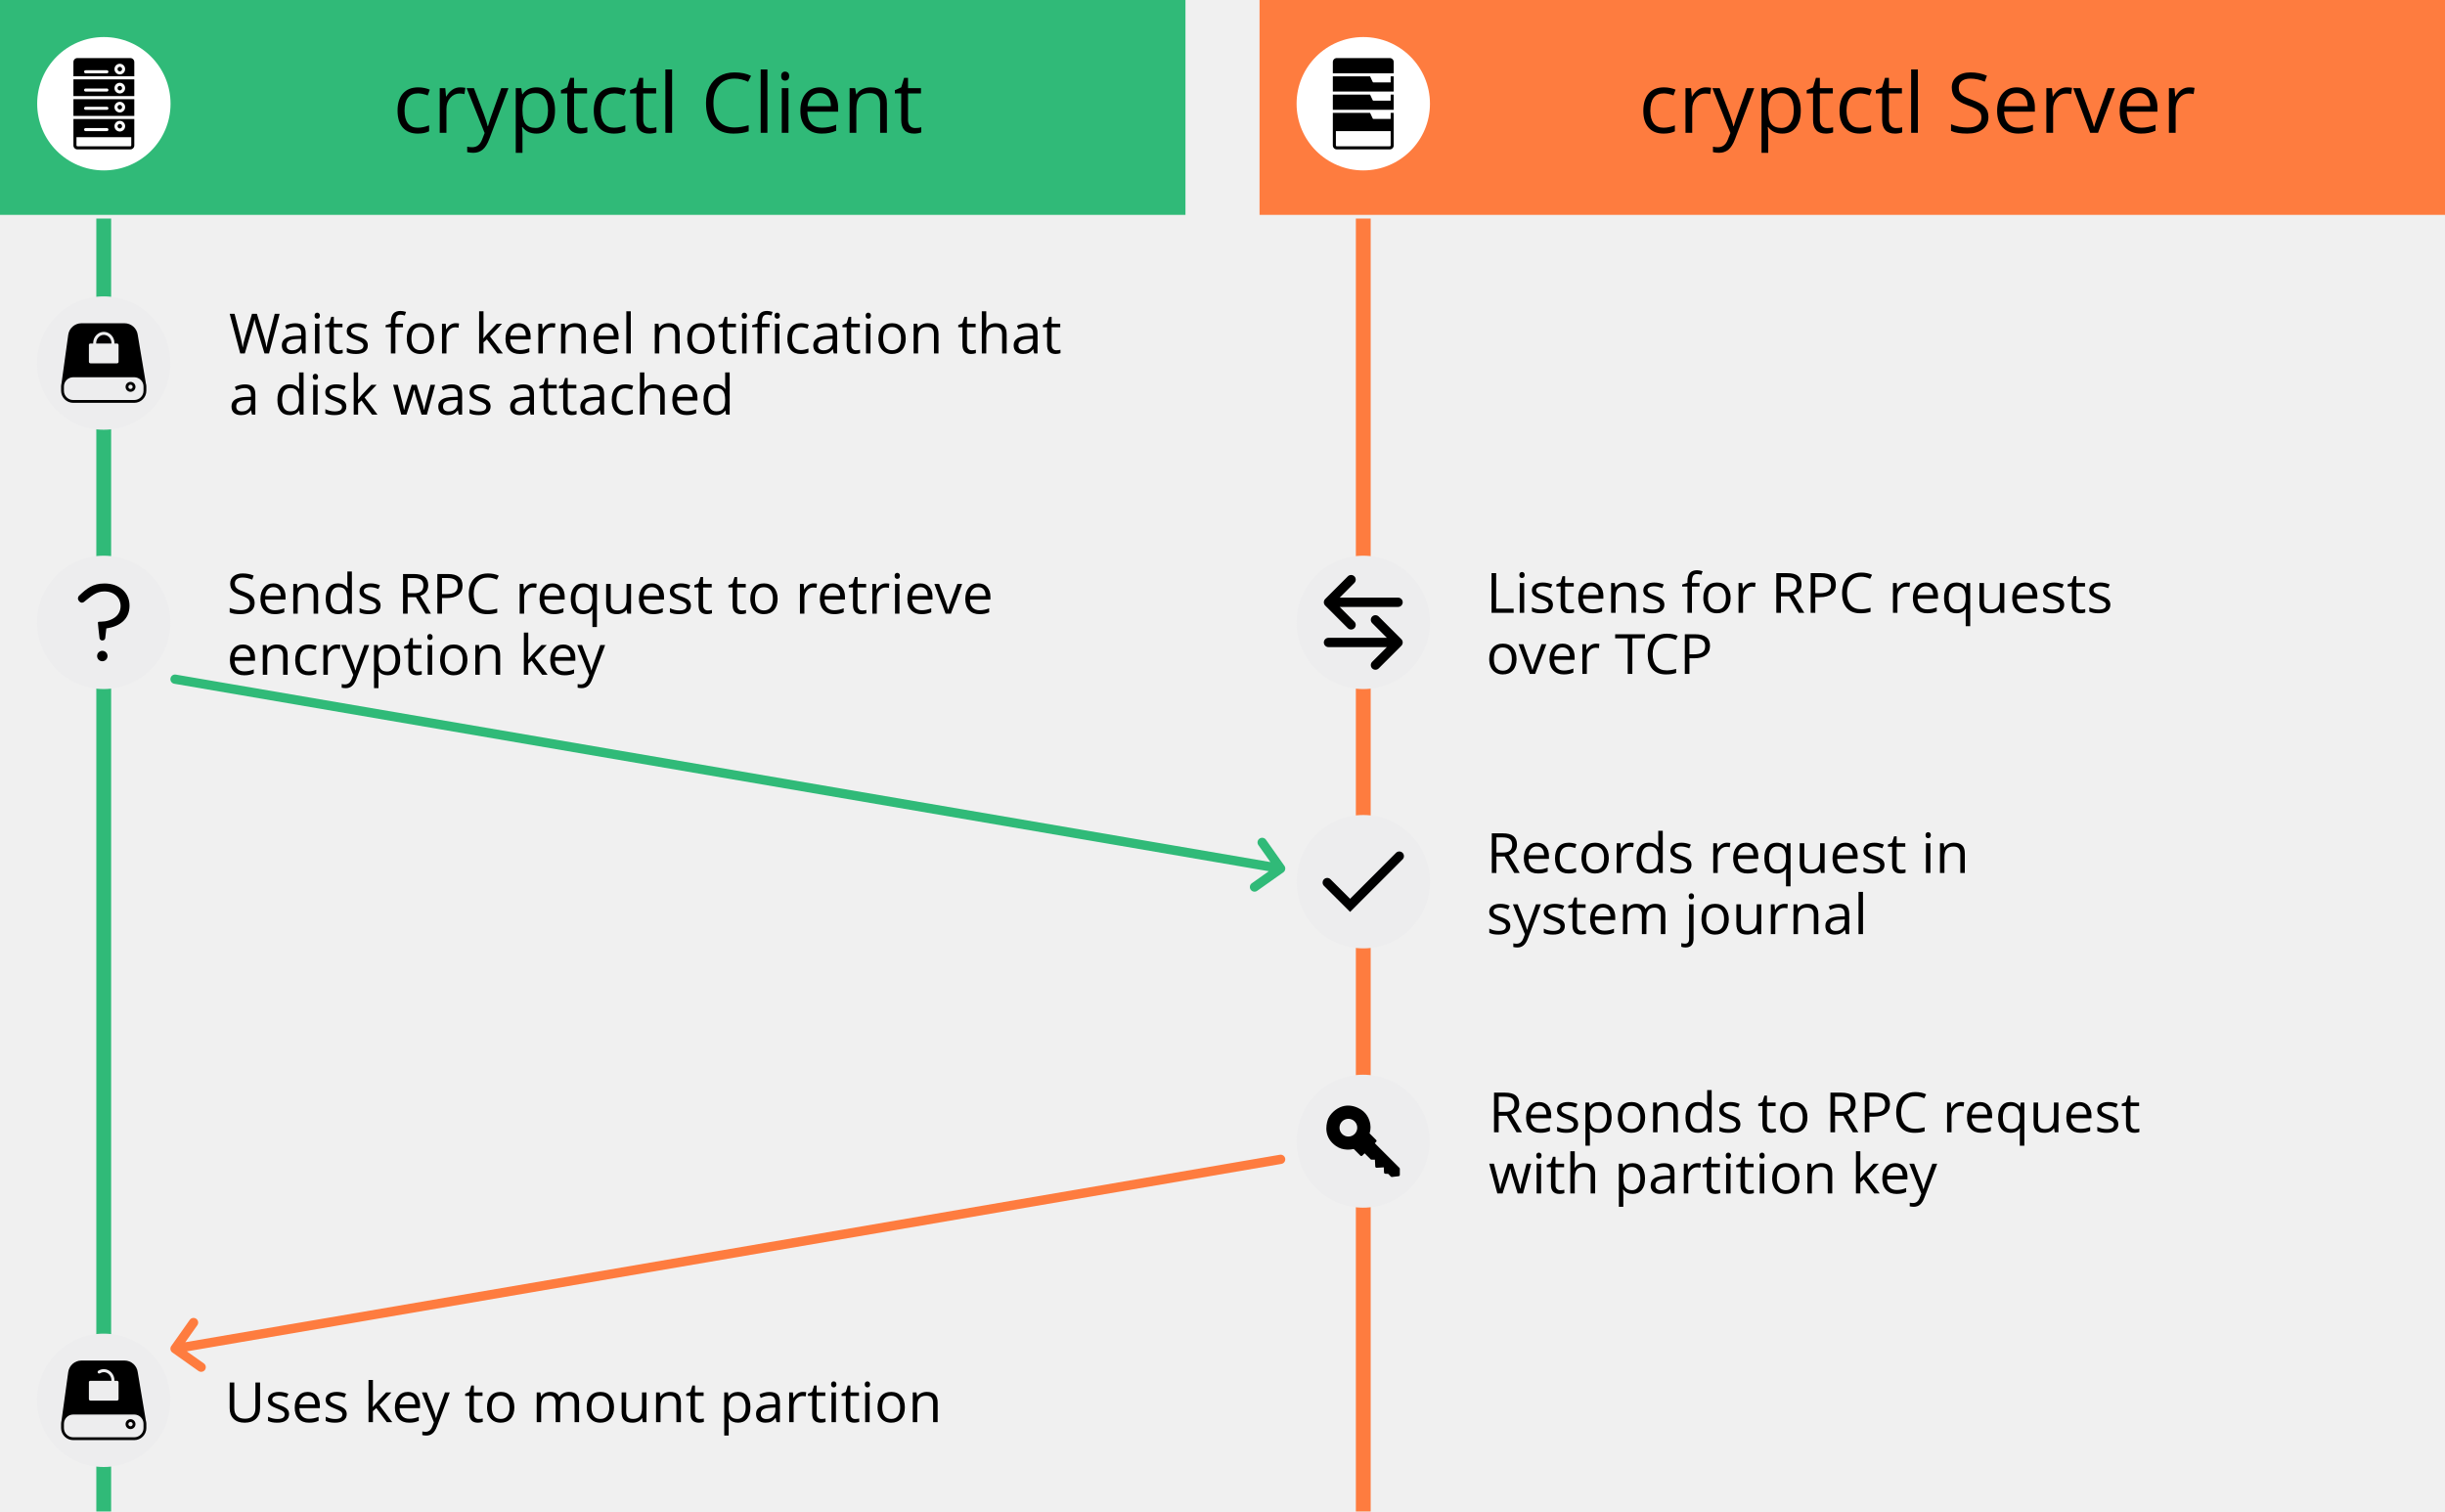
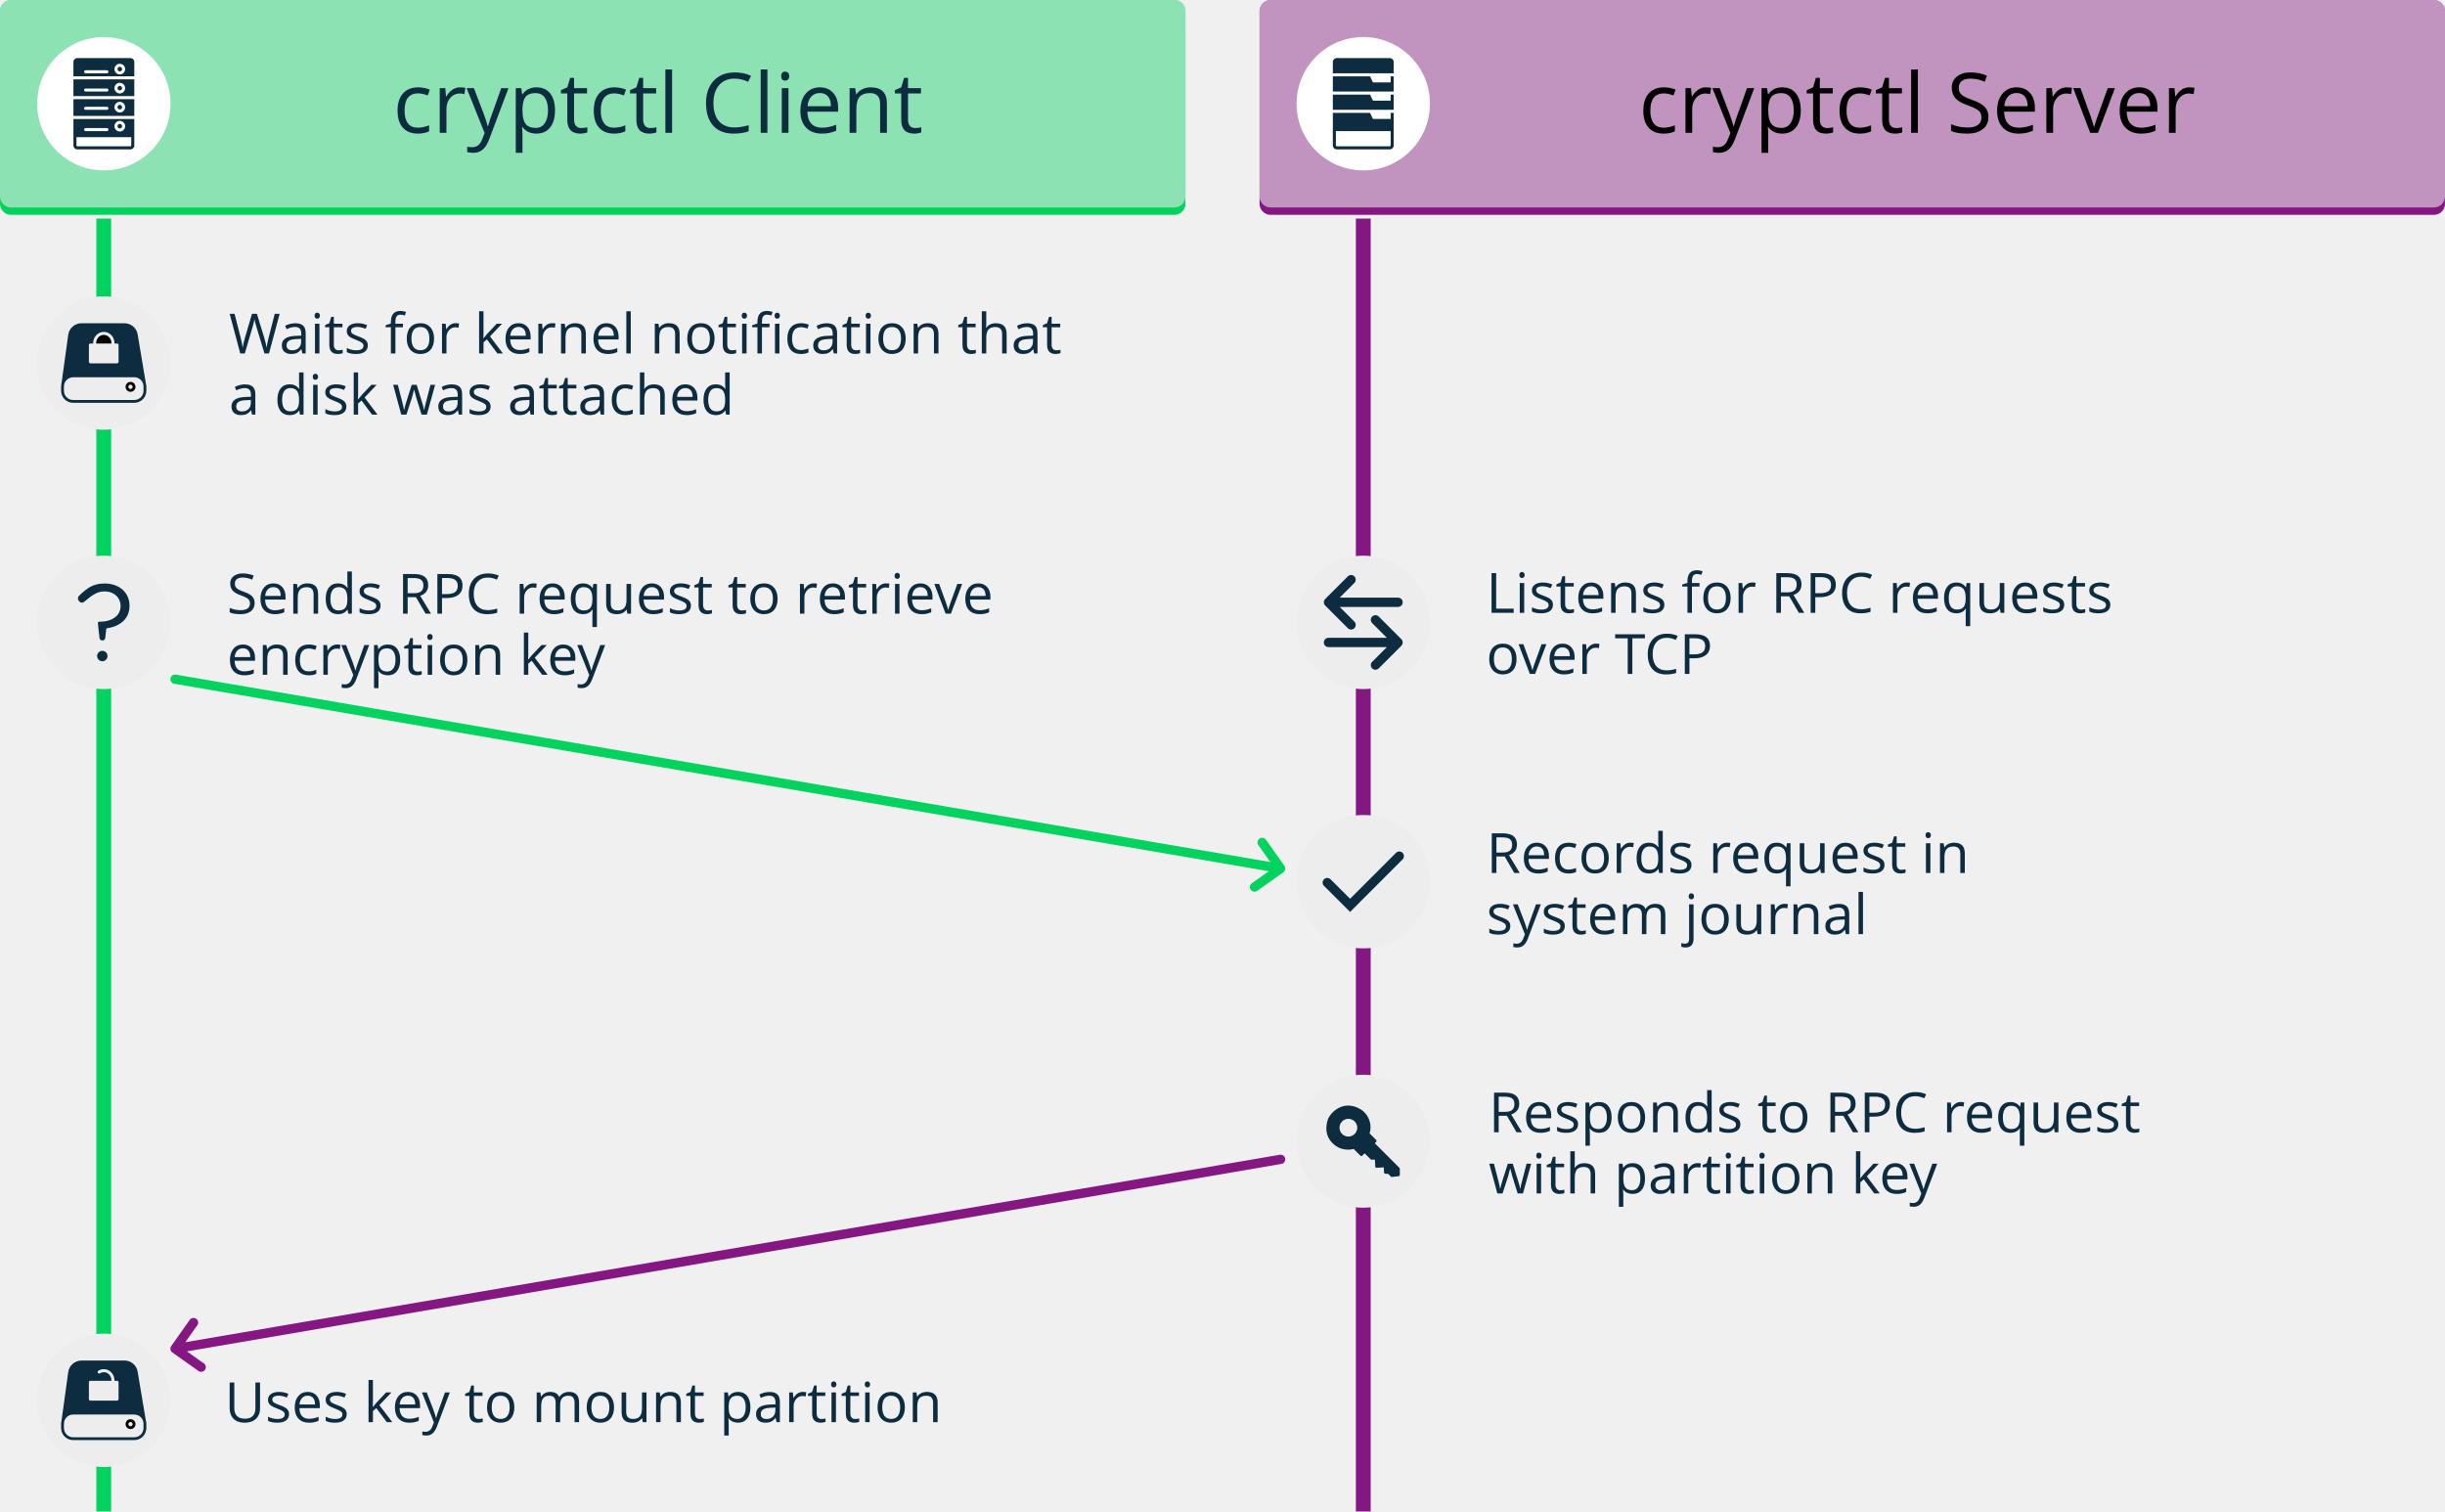
<svg xmlns="http://www.w3.org/2000/svg" width="186.267mm" height="115.147mm" viewBox="0 0 660 408" id="svg2" version="1.1">
  <defs id="defs4" />
-   <rect y="59" x="26" height="349" width="4" id="rect4570" style="opacity:1;fill:#30ba78;fill-opacity:1;stroke:none;stroke-width:2;stroke-miterlimit:4;stroke-dasharray:none;stroke-dashoffset:0;stroke-opacity:1" />
-   <rect y="59" x="366" height="349" width="4" id="rect4570-1" style="opacity:1;fill:#fe7c3f;fill-opacity:1;stroke:none;stroke-width:2;stroke-miterlimit:4;stroke-dasharray:none;stroke-dashoffset:0;stroke-opacity:1" />
-   <rect y="-4.9462892e-07" x="0" height="58" width="320" id="rect4293" style="opacity:1;fill:#30ba78;fill-opacity:1;stroke:none;stroke-width:2;stroke-miterlimit:4;stroke-dasharray:none;stroke-dashoffset:0;stroke-opacity:1" />
+   <rect y="59" x="26" height="349" width="4" id="rect4570" style="opacity:1;fill:#02d35f;fill-opacity:1;stroke:none;stroke-width:2;stroke-miterlimit:4;stroke-dasharray:none;stroke-dashoffset:0;stroke-opacity:1" />
+   <rect y="59" x="366" height="349" width="4" id="rect4570-1" style="opacity:1;fill:#841781;fill-opacity:1;stroke:none;stroke-width:2;stroke-miterlimit:4;stroke-dasharray:none;stroke-dashoffset:0;stroke-opacity:1" />
+   <rect ry="3" rx="3" y="-4.9462892e-07" x="0" height="58" width="320" id="rect4293" style="opacity:1;fill:#02d35f;fill-opacity:1;stroke:none;stroke-width:2;stroke-miterlimit:4;stroke-dasharray:none;stroke-dashoffset:0;stroke-opacity:1" />
+   <rect ry="3" rx="3" y="-4.9462892e-07" x="0" height="56" width="320" id="rect4293-3" style="opacity:1;fill:#ededed;fill-opacity:0.588;stroke:none;stroke-width:2;stroke-miterlimit:4;stroke-dasharray:none;stroke-dashoffset:0;stroke-opacity:1" />
  <path d="m 46.037,28.002 c 0,9.942 -8.065,17.998 -17.999,17.998 -9.94,0 -18.001,-8.056 -18.001,-17.998 C 10.037,18.059 18.097,10 28.038,10 c 9.934,0 17.999,8.059 17.999,18.002" style="fill:#ffffff;fill-opacity:1;fill-rule:nonzero;stroke:none" id="path358" />
-   <path d="m 20.644,39.26 c 0,0.133 0.109,0.242 0.242,0.242 l 14.303,0 c 0.133,0 0.242,-0.109 0.242,-0.242 l 0,-2.223 -14.787,0 z m 2.464,-3.865 5.751,0 c 0.227,0 0.41,-0.184 0.41,-0.411 0,-0.227 -0.183,-0.411 -0.41,-0.411 l -5.751,0 c -0.227,0 -0.411,0.184 -0.411,0.411 0,0.227 0.184,0.411 0.411,0.411 z m 9.232,0.102 c 0.792,0 1.438,-0.646 1.438,-1.438 0,-0.792 -0.646,-1.437 -1.438,-1.437 -0.792,0 -1.438,0.644 -1.438,1.437 0,0.792 0.646,1.438 1.438,1.438 z m -12.518,-3.382 16.43,0 0,7.146 c 0,0.587 -0.478,1.064 -1.064,1.064 l -14.303,0 c -0.585,0 -1.063,-0.478 -1.063,-1.064 z m 13.134,1.944 c 0,-0.34 -0.277,-0.616 -0.617,-0.616 -0.34,0 -0.617,0.276 -0.617,0.616 0,0.34 0.277,0.617 0.617,0.617 0.34,0 0.617,-0.277 0.617,-0.617 z m -9.849,-4.416 5.751,0 c 0.227,0 0.41,-0.183 0.41,-0.411 0,-0.227 -0.183,-0.41 -0.41,-0.41 l -5.751,0 c -0.227,0 -0.411,0.183 -0.411,0.41 0,0.228 0.184,0.411 0.411,0.411 z m 9.232,0.718 c 0.792,0 1.438,-0.644 1.438,-1.438 0,-0.792 -0.646,-1.438 -1.438,-1.438 -0.792,0 -1.438,0.646 -1.438,1.438 0,0.794 0.646,1.438 1.438,1.438 z m 3.912,-3.595 0,4.526 -16.43,0 0,-4.526 z m -3.296,2.157 c 0,-0.34 -0.277,-0.616 -0.617,-0.616 -0.34,0 -0.617,0.276 -0.617,0.616 0,0.34 0.277,0.617 0.617,0.617 0.34,0 0.617,-0.277 0.617,-0.617 z m 0,-5.135 c 0,-0.34 -0.277,-0.617 -0.617,-0.617 -0.34,0 -0.617,0.277 -0.617,0.617 0,0.34 0.277,0.617 0.617,0.617 0.34,0 0.617,-0.277 0.617,-0.617 z m -9.849,0.925 5.751,0 c 0.227,0 0.41,-0.184 0.41,-0.411 0,-0.227 -0.183,-0.41 -0.41,-0.41 l -5.751,0 c -0.227,0 -0.411,0.183 -0.411,0.41 0,0.227 0.184,0.411 0.411,0.411 z m 9.232,0.513 c 0.792,0 1.438,-0.644 1.438,-1.438 0,-0.792 -0.646,-1.438 -1.438,-1.438 -0.792,0 -1.438,0.646 -1.438,1.438 0,0.794 0.646,1.438 1.438,1.438 z m -12.518,-3.807 16.43,0 0,4.526 -16.43,0 z m 12.518,-4.202 c -0.792,0 -1.438,0.644 -1.438,1.437 0,0.794 0.646,1.438 1.438,1.438 0.792,0 1.438,-0.644 1.438,-1.438 0,-0.792 -0.646,-1.437 -1.438,-1.437 z m -3.481,1.746 -5.751,0 c -0.227,0 -0.411,0.183 -0.411,0.41 0,0.227 0.184,0.411 0.411,0.411 l 5.751,0 c 0.227,0 0.41,-0.184 0.41,-0.411 0,-0.227 -0.183,-0.41 -0.41,-0.41 z m 7.393,1.634 -16.43,0 0,-3.856 c 0,-0.587 0.478,-1.064 1.063,-1.064 l 14.303,0 c 0.587,0 1.064,0.478 1.064,1.064 z m -3.912,-1.326 c -0.34,0 -0.617,-0.277 -0.617,-0.617 0,-0.34 0.277,-0.616 0.617,-0.616 0.34,0 0.617,0.276 0.617,0.616 0,0.34 -0.277,0.617 -0.617,0.617 z" style="fill:#000000;fill-opacity:1;fill-rule:nonzero;stroke:none" id="path3088" />
+   <path d="m 20.644,39.26 c 0,0.133 0.109,0.242 0.242,0.242 l 14.303,0 c 0.133,0 0.242,-0.109 0.242,-0.242 l 0,-2.223 -14.787,0 z m 2.464,-3.865 5.751,0 c 0.227,0 0.41,-0.184 0.41,-0.411 0,-0.227 -0.183,-0.411 -0.41,-0.411 l -5.751,0 c -0.227,0 -0.411,0.184 -0.411,0.411 0,0.227 0.184,0.411 0.411,0.411 z m 9.232,0.102 c 0.792,0 1.438,-0.646 1.438,-1.438 0,-0.792 -0.646,-1.437 -1.438,-1.437 -0.792,0 -1.438,0.644 -1.438,1.437 0,0.792 0.646,1.438 1.438,1.438 z m -12.518,-3.382 16.43,0 0,7.146 c 0,0.587 -0.478,1.064 -1.064,1.064 l -14.303,0 c -0.585,0 -1.063,-0.478 -1.063,-1.064 z m 13.134,1.944 c 0,-0.34 -0.277,-0.616 -0.617,-0.616 -0.34,0 -0.617,0.276 -0.617,0.616 0,0.34 0.277,0.617 0.617,0.617 0.34,0 0.617,-0.277 0.617,-0.617 z m -9.849,-4.416 5.751,0 c 0.227,0 0.41,-0.183 0.41,-0.411 0,-0.227 -0.183,-0.41 -0.41,-0.41 l -5.751,0 c -0.227,0 -0.411,0.183 -0.411,0.41 0,0.228 0.184,0.411 0.411,0.411 z m 9.232,0.718 c 0.792,0 1.438,-0.644 1.438,-1.438 0,-0.792 -0.646,-1.438 -1.438,-1.438 -0.792,0 -1.438,0.646 -1.438,1.438 0,0.794 0.646,1.438 1.438,1.438 z m 3.912,-3.595 0,4.526 -16.43,0 0,-4.526 z m -3.296,2.157 c 0,-0.34 -0.277,-0.616 -0.617,-0.616 -0.34,0 -0.617,0.276 -0.617,0.616 0,0.34 0.277,0.617 0.617,0.617 0.34,0 0.617,-0.277 0.617,-0.617 z m 0,-5.135 c 0,-0.34 -0.277,-0.617 -0.617,-0.617 -0.34,0 -0.617,0.277 -0.617,0.617 0,0.34 0.277,0.617 0.617,0.617 0.34,0 0.617,-0.277 0.617,-0.617 z m -9.849,0.925 5.751,0 c 0.227,0 0.41,-0.184 0.41,-0.411 0,-0.227 -0.183,-0.41 -0.41,-0.41 l -5.751,0 c -0.227,0 -0.411,0.183 -0.411,0.41 0,0.227 0.184,0.411 0.411,0.411 z m 9.232,0.513 c 0.792,0 1.438,-0.644 1.438,-1.438 0,-0.792 -0.646,-1.438 -1.438,-1.438 -0.792,0 -1.438,0.646 -1.438,1.438 0,0.794 0.646,1.438 1.438,1.438 z m -12.518,-3.807 16.43,0 0,4.526 -16.43,0 z m 12.518,-4.202 c -0.792,0 -1.438,0.644 -1.438,1.437 0,0.794 0.646,1.438 1.438,1.438 0.792,0 1.438,-0.644 1.438,-1.438 0,-0.792 -0.646,-1.437 -1.438,-1.437 z m -3.481,1.746 -5.751,0 c -0.227,0 -0.411,0.183 -0.411,0.41 0,0.227 0.184,0.411 0.411,0.411 l 5.751,0 c 0.227,0 0.41,-0.184 0.41,-0.411 0,-0.227 -0.183,-0.41 -0.41,-0.41 z m 7.393,1.634 -16.43,0 0,-3.856 c 0,-0.587 0.478,-1.064 1.063,-1.064 l 14.303,0 c 0.587,0 1.064,0.478 1.064,1.064 z m -3.912,-1.326 c -0.34,0 -0.617,-0.277 -0.617,-0.617 0,-0.34 0.277,-0.616 0.617,-0.616 0.34,0 0.617,0.276 0.617,0.616 0,0.34 -0.277,0.617 -0.617,0.617 z" style="fill:#0d2c40;fill-opacity:1;fill-rule:nonzero;stroke:none" id="path3088" />
  <path d="M 46,98.002 C 46,107.944 37.935,116 28.001,116 18.06,116 10,107.944 10,98.002 c 0,-9.943 8.06,-18.002 18.001,-18.002 9.934,0 17.999,8.059 17.999,18.002" style="fill:#ededee;fill-opacity:1;fill-rule:nonzero;stroke:none" id="path742" />
  <path d="m 35.231,105.004 c -0.32,0 -0.578,-0.26 -0.578,-0.578 0,-0.32 0.258,-0.579 0.578,-0.579 0.318,0 0.578,0.26 0.578,0.579 0,0.318 -0.259,0.578 -0.578,0.578 m 0,-1.918 c -0.738,0 -1.339,0.601 -1.339,1.34 0,0.738 0.6,1.339 1.339,1.339 0.738,0 1.34,-0.601 1.34,-1.339 0,-0.74 -0.602,-1.34 -1.34,-1.34" style="fill:#020000;fill-opacity:1;fill-rule:nonzero;stroke:none" id="path2558" />
  <path d="m 30.078,92.727 c 0.001,-0.035 0.007,-0.068 0.007,-0.103 0,-1.229 -0.924,-2.227 -2.062,-2.227 -1.136,0 -2.061,0.998 -2.061,2.227 0,0.035 0.006,0.068 0.007,0.103 l 4.108,0 z" style="fill:#020000;fill-opacity:1;fill-rule:nonzero;stroke:none" id="path2562" />
-   <path d="m 38.743,105.481 c 0,1.377 -1.119,2.496 -2.496,2.496 l -16.494,0 c -1.376,0 -2.496,-1.12 -2.496,-2.496 l 0,-1.151 c 0,-1.377 1.119,-2.496 2.496,-2.496 l 16.494,0 c 1.376,0 2.496,1.12 2.496,2.496 z m -14.34,-12.755 0.752,0 c -0.001,-0.034 -0.007,-0.068 -0.007,-0.103 0,-1.677 1.291,-3.041 2.877,-3.041 1.586,0 2.877,1.364 2.877,3.041 0,0.035 -0.006,0.069 -0.007,0.103 l 0.704,0 c 0.224,0 0.407,0.183 0.407,0.409 l 0,4.535 c 0,0.224 -0.183,0.407 -0.407,0.407 l -7.195,0 c -0.226,0 -0.407,-0.183 -0.407,-0.407 l -2.1e-5,-4.647 c -2.1e-5,-0.113 0.182,-0.296 0.407,-0.296 z m 14.955,10.689 0.003,-0.013 -2.182,-13.021 c -0.236,-1.779 -1.767,-3.122 -3.561,-3.122 l -11.638,0 c -1.79,0 -3.322,1.339 -3.561,3.113 L 16.596,103.564 c -0.04,0.15 -0.1,0.449 -0.1,0.765 l 0,1.151 c 0,1.797 1.462,3.257 3.258,3.257 l 16.494,0 c 1.795,0 3.257,-1.461 3.257,-3.257 l 0,-1.151 c 0,-0.321 -0.06,-0.623 -0.147,-0.915" style="fill:#000000;fill-opacity:1;fill-rule:nonzero;stroke:none" id="path2566" />
+   <path d="m 38.743,105.481 c 0,1.377 -1.119,2.496 -2.496,2.496 l -16.494,0 c -1.376,0 -2.496,-1.12 -2.496,-2.496 l 0,-1.151 c 0,-1.377 1.119,-2.496 2.496,-2.496 l 16.494,0 c 1.376,0 2.496,1.12 2.496,2.496 z m -14.34,-12.755 0.752,0 c -0.001,-0.034 -0.007,-0.068 -0.007,-0.103 0,-1.677 1.291,-3.041 2.877,-3.041 1.586,0 2.877,1.364 2.877,3.041 0,0.035 -0.006,0.069 -0.007,0.103 l 0.704,0 c 0.224,0 0.407,0.183 0.407,0.409 l 0,4.535 c 0,0.224 -0.183,0.407 -0.407,0.407 l -7.195,0 c -0.226,0 -0.407,-0.183 -0.407,-0.407 l -2.1e-5,-4.647 c -2.1e-5,-0.113 0.182,-0.296 0.407,-0.296 z m 14.955,10.689 0.003,-0.013 -2.182,-13.021 c -0.236,-1.779 -1.767,-3.122 -3.561,-3.122 l -11.638,0 c -1.79,0 -3.322,1.339 -3.561,3.113 L 16.596,103.564 c -0.04,0.15 -0.1,0.449 -0.1,0.765 l 0,1.151 c 0,1.797 1.462,3.257 3.258,3.257 l 16.494,0 c 1.795,0 3.257,-1.461 3.257,-3.257 l 0,-1.151 c 0,-0.321 -0.06,-0.623 -0.147,-0.915" style="fill:#0d2c40;fill-opacity:1;fill-rule:nonzero;stroke:none" id="path2566" />
  <path d="M 46,378.002 C 46,387.944 37.935,396 28.001,396 18.06,396 10,387.944 10,378.002 10,368.059 18.06,360 28.001,360 c 9.934,0 17.999,8.059 17.999,18.002" style="fill:#ededee;fill-opacity:1;fill-rule:nonzero;stroke:none" id="path746" />
  <path d="m 35.233,385.004 c -0.32,0 -0.578,-0.26 -0.578,-0.578 0,-0.32 0.258,-0.579 0.578,-0.579 0.318,0 0.578,0.26 0.578,0.579 0,0.318 -0.259,0.578 -0.578,0.578 m 0,-1.918 c -0.738,0 -1.339,0.601 -1.339,1.34 0,0.738 0.6,1.339 1.339,1.339 0.738,0 1.34,-0.601 1.34,-1.339 0,-0.74 -0.602,-1.34 -1.34,-1.34" style="fill:#020000;fill-opacity:1;fill-rule:nonzero;stroke:none" id="path2570" />
-   <path d="m 38.743,385.481 c 0,1.377 -1.119,2.496 -2.496,2.496 l -16.494,0 c -1.376,0 -2.496,-1.12 -2.496,-2.496 l 0,-1.151 c 0,-1.377 1.119,-2.496 2.496,-2.496 l 16.494,0 c 1.376,0 2.496,1.12 2.496,2.496 z m -14.34,-12.755 5.675,0 c 0.002,-0.034 0.009,-0.068 0.009,-0.103 0,-1.227 -0.925,-2.227 -2.062,-2.227 -0.369,0 -0.731,0.107 -1.047,0.308 -0.191,0.12 -0.441,0.064 -0.563,-0.124 -0.122,-0.191 -0.065,-0.443 0.124,-0.564 0.448,-0.285 0.96,-0.435 1.485,-0.435 1.586,0 2.877,1.364 2.877,3.041 0,0.035 -0.006,0.069 -0.008,0.103 l 0.704,0 c 0.224,0 0.407,0.183 0.407,0.409 l 0,4.535 c 0,0.224 -0.183,0.407 -0.407,0.407 l -7.195,0 c -0.226,0 -0.407,-0.183 -0.407,-0.407 l 1.26e-4,-4.647 c 1.27e-4,-0.113 0.182,-0.296 0.408,-0.296 z m 14.955,10.689 c 0,0 0.004,-0.013 0.002,-0.013 l -2.182,-13.021 c -0.236,-1.779 -1.767,-3.122 -3.561,-3.122 l -11.638,0 c -1.79,0 -3.322,1.339 -3.561,3.113 l -1.821,13.191 c -0.04,0.15 -0.1,0.449 -0.1,0.765 l 0,1.151 c 0,1.797 1.462,3.257 3.258,3.257 l 16.494,0 c 1.796,0 3.257,-1.461 3.257,-3.257 l 0,-1.151 c 0,-0.321 -0.06,-0.623 -0.147,-0.915" style="fill:#000000;fill-opacity:1;fill-rule:nonzero;stroke:none" id="path2574" />
+   <path d="m 38.743,385.481 c 0,1.377 -1.119,2.496 -2.496,2.496 l -16.494,0 c -1.376,0 -2.496,-1.12 -2.496,-2.496 l 0,-1.151 c 0,-1.377 1.119,-2.496 2.496,-2.496 l 16.494,0 c 1.376,0 2.496,1.12 2.496,2.496 z m -14.34,-12.755 5.675,0 c 0.002,-0.034 0.009,-0.068 0.009,-0.103 0,-1.227 -0.925,-2.227 -2.062,-2.227 -0.369,0 -0.731,0.107 -1.047,0.308 -0.191,0.12 -0.441,0.064 -0.563,-0.124 -0.122,-0.191 -0.065,-0.443 0.124,-0.564 0.448,-0.285 0.96,-0.435 1.485,-0.435 1.586,0 2.877,1.364 2.877,3.041 0,0.035 -0.006,0.069 -0.008,0.103 l 0.704,0 c 0.224,0 0.407,0.183 0.407,0.409 l 0,4.535 c 0,0.224 -0.183,0.407 -0.407,0.407 l -7.195,0 c -0.226,0 -0.407,-0.183 -0.407,-0.407 l 1.26e-4,-4.647 c 1.27e-4,-0.113 0.182,-0.296 0.408,-0.296 z m 14.955,10.689 c 0,0 0.004,-0.013 0.002,-0.013 l -2.182,-13.021 c -0.236,-1.779 -1.767,-3.122 -3.561,-3.122 l -11.638,0 c -1.79,0 -3.322,1.339 -3.561,3.113 l -1.821,13.191 c -0.04,0.15 -0.1,0.449 -0.1,0.765 l 0,1.151 c 0,1.797 1.462,3.257 3.258,3.257 l 16.494,0 c 1.796,0 3.257,-1.461 3.257,-3.257 l 0,-1.151 c 0,-0.321 -0.06,-0.623 -0.147,-0.915" style="fill:#0d2c40;fill-opacity:1;fill-rule:nonzero;stroke:none" id="path2574" />
  <path d="M 386,238.002 C 386,247.944 377.935,256 368.001,256 358.06,256 350,247.944 350,238.002 350,228.059 358.06,220 368.001,220 377.935,220 386,228.059 386,238.002" style="fill:#ededee;fill-opacity:1;fill-rule:nonzero;stroke:none" id="path622" />
-   <path d="m 357.391,239.127 c -0.49,-0.489 -0.491,-1.284 -0.003,-1.774 0.489,-0.49 1.282,-0.491 1.772,-0.002 l 5.279,5.262 12.399,-12.402 c 0.489,-0.489 1.282,-0.489 1.772,0 0.489,0.49 0.489,1.284 0,1.773 l -14.168,14.172 z" style="fill:#000000;fill-opacity:1;fill-rule:nonzero;stroke:none" id="path2400" />
-   <text id="text4219" y="35.845" x="106.051" style="font-style:normal;font-weight:normal;font-size:22.935px;line-height:0%;font-family:Sans;letter-spacing:0px;word-spacing:0px;fill:#000000;fill-opacity:1;stroke:none;stroke-width:1px;stroke-linecap:butt;stroke-linejoin:miter;stroke-opacity:1;" xml:space="preserve">
-     <tspan style="font-style:normal;font-variant:normal;font-weight:normal;font-stretch:normal;font-size:22.5px;font-family:'Open Sans';-inkscape-font-specification:'Open Sans';fill:#000000;" y="35.845" x="106.051" id="tspan4221">cryptctl Client</tspan>
+   <path d="m 357.391,239.127 c -0.49,-0.489 -0.491,-1.284 -0.003,-1.774 0.489,-0.49 1.282,-0.491 1.772,-0.002 l 5.279,5.262 12.399,-12.402 c 0.489,-0.489 1.282,-0.489 1.772,0 0.489,0.49 0.489,1.284 0,1.773 l -14.168,14.172 z" style="fill:#0d2c40;fill-opacity:1;fill-rule:nonzero;stroke:none" id="path2400" />
+   <text id="text4219" y="35.845" x="106.051" style="font-style:normal;font-weight:normal;font-size:22.935px;line-height:0%;font-family:Sans;letter-spacing:0px;word-spacing:0px;fill:#0d2c40;fill-opacity:1;stroke:none;stroke-width:1px;stroke-linecap:butt;stroke-linejoin:miter;stroke-opacity:1" xml:space="preserve">
+     <tspan style="font-style:normal;font-variant:normal;font-weight:normal;font-stretch:normal;font-size:22.5px;font-family:'Open Sans';-inkscape-font-specification:'Open Sans';fill:#0d2c40" y="35.845" x="106.051" id="tspan4221">cryptctl Client</tspan>
  </text>
-   <text id="text4219-8" y="95.415" x="61.802" style="font-style:normal;font-weight:normal;font-size:22.935px;line-height:110%;font-family:Sans;letter-spacing:0px;word-spacing:0px;fill:#000000;fill-opacity:1;stroke:none;stroke-width:1px;stroke-linecap:butt;stroke-linejoin:miter;stroke-opacity:1;" xml:space="preserve">
-     <tspan id="tspan4313" style="font-style:normal;font-variant:normal;font-weight:normal;font-stretch:normal;font-size:15px;line-height:110%;font-family:'Open Sans';-inkscape-font-specification:'Open Sans';fill:#000000;" y="95.415" x="61.802">Waits for kernel notification that</tspan>
-     <tspan id="tspan4589" style="font-style:normal;font-variant:normal;font-weight:normal;font-stretch:normal;font-size:15px;line-height:110%;font-family:'Open Sans';-inkscape-font-specification:'Open Sans';fill:#000000;" y="111.915" x="61.802">a disk was attached</tspan>
+   <text id="text4219-8" y="95.415" x="61.802" style="font-style:normal;font-weight:normal;font-size:22.935px;line-height:110%;font-family:Sans;letter-spacing:0px;word-spacing:0px;fill:#0d2c40;fill-opacity:1;stroke:none;stroke-width:1px;stroke-linecap:butt;stroke-linejoin:miter;stroke-opacity:1" xml:space="preserve">
+     <tspan id="tspan4313" style="font-style:normal;font-variant:normal;font-weight:normal;font-stretch:normal;font-size:15px;line-height:110%;font-family:'Open Sans';-inkscape-font-specification:'Open Sans';fill:#0d2c40" y="95.415" x="61.802">Waits for kernel notification that</tspan>
+     <tspan id="tspan4589" style="font-style:normal;font-variant:normal;font-weight:normal;font-stretch:normal;font-size:15px;line-height:110%;font-family:'Open Sans';-inkscape-font-specification:'Open Sans';fill:#0d2c40" y="111.915" x="61.802">a disk was attached</tspan>
  </text>
  <path d="m 46,168.002 c 0,9.942 -8.065,17.998 -17.999,17.998 C 18.06,186 10,177.944 10,168.002 10,158.059 18.06,150 28.001,150 c 9.934,0 17.999,8.059 17.999,18.002" style="fill:#ededee;fill-opacity:1;fill-rule:nonzero;stroke:none" id="path626" />
-   <path d="m 27.62,175.681 c -0.776,0 -1.406,0.629 -1.406,1.407 0,0.776 0.631,1.405 1.406,1.405 0.776,0 1.406,-0.629 1.406,-1.405 0,-0.777 -0.631,-1.407 -1.406,-1.407 m 0.542,-16.039 c -2.226,0 -3.636,1.37 -5.475,2.83 -0.258,0.204 -0.782,0.41 -1.307,-0.163 -0.574,-0.627 -0.3,-1.242 -0.059,-1.473 2.075,-1.98 3.683,-3.33 6.902,-3.33 4.061,0 6.74,2.529 6.74,5.988 0,3.792 -2.829,5.658 -6.259,6.139 l -0.3,2.637 c 0,0 -0.093,0.614 -0.783,0.614 -0.637,0 -0.752,-0.614 -0.752,-0.614 -0.102,-1.092 -0.202,-1.568 -0.302,-2.66 -0.046,-0.499 -0.095,-0.999 -0.138,-1.499 -0.003,-0.024 -0.005,-0.049 -0.001,-0.074 0.01,-0.07 0.064,-0.129 0.128,-0.158 0.223,-0.099 0.479,-0.068 0.716,-0.069 1.346,-0.002 2.854,-0.431 3.911,-1.28 0.901,-0.726 1.373,-1.793 1.373,-2.944 -2.5e-5,-2.197 -1.685,-3.943 -4.392,-3.943 z" style="fill:#000000;fill-opacity:1;fill-rule:nonzero;stroke:none" id="path2404" />
-   <text id="text4219-8-9" y="165.646" x="61.224" style="font-style:normal;font-weight:normal;font-size:22.935px;line-height:110%;font-family:Sans;letter-spacing:0px;word-spacing:0px;fill:#000000;fill-opacity:1;stroke:none;stroke-width:1px;stroke-linecap:butt;stroke-linejoin:miter;stroke-opacity:1;" xml:space="preserve">
-     <tspan id="tspan4313-7" style="font-style:normal;font-variant:normal;font-weight:normal;font-stretch:normal;font-size:15px;line-height:110%;font-family:'Open Sans';-inkscape-font-specification:'Open Sans';fill:#000000;" y="165.646" x="61.224">Sends RPC request to retrieve</tspan>
-     <tspan id="tspan4346" style="font-style:normal;font-variant:normal;font-weight:normal;font-stretch:normal;font-size:15px;line-height:110%;font-family:'Open Sans';-inkscape-font-specification:'Open Sans';fill:#000000;" y="182.146" x="61.224">encryption key</tspan>
+   <path d="m 27.62,175.681 c -0.776,0 -1.406,0.629 -1.406,1.407 0,0.776 0.631,1.405 1.406,1.405 0.776,0 1.406,-0.629 1.406,-1.405 0,-0.777 -0.631,-1.407 -1.406,-1.407 m 0.542,-16.039 c -2.226,0 -3.636,1.37 -5.475,2.83 -0.258,0.204 -0.782,0.41 -1.307,-0.163 -0.574,-0.627 -0.3,-1.242 -0.059,-1.473 2.075,-1.98 3.683,-3.33 6.902,-3.33 4.061,0 6.74,2.529 6.74,5.988 0,3.792 -2.829,5.658 -6.259,6.139 l -0.3,2.637 c 0,0 -0.093,0.614 -0.783,0.614 -0.637,0 -0.752,-0.614 -0.752,-0.614 -0.102,-1.092 -0.202,-1.568 -0.302,-2.66 -0.046,-0.499 -0.095,-0.999 -0.138,-1.499 -0.003,-0.024 -0.005,-0.049 -0.001,-0.074 0.01,-0.07 0.064,-0.129 0.128,-0.158 0.223,-0.099 0.479,-0.068 0.716,-0.069 1.346,-0.002 2.854,-0.431 3.911,-1.28 0.901,-0.726 1.373,-1.793 1.373,-2.944 -2.5e-5,-2.197 -1.685,-3.943 -4.392,-3.943 z" style="fill:#0d2c40;fill-opacity:1;fill-rule:nonzero;stroke:none" id="path2404" />
+   <text id="text4219-8-9" y="165.646" x="61.224" style="font-style:normal;font-weight:normal;font-size:22.935px;line-height:110%;font-family:Sans;letter-spacing:0px;word-spacing:0px;fill:#0d2c40;fill-opacity:1;stroke:none;stroke-width:1px;stroke-linecap:butt;stroke-linejoin:miter;stroke-opacity:1" xml:space="preserve">
+     <tspan id="tspan4313-7" style="font-style:normal;font-variant:normal;font-weight:normal;font-stretch:normal;font-size:15px;line-height:110%;font-family:'Open Sans';-inkscape-font-specification:'Open Sans';fill:#0d2c40" y="165.646" x="61.224">Sends RPC request to retrieve</tspan>
+     <tspan id="tspan4346" style="font-style:normal;font-variant:normal;font-weight:normal;font-stretch:normal;font-size:15px;line-height:110%;font-family:'Open Sans';-inkscape-font-specification:'Open Sans';fill:#0d2c40" y="182.146" x="61.224">encryption key</tspan>
  </text>
-   <text id="text4219-8-9-0" y="383.896" x="60.638" style="font-style:normal;font-weight:normal;font-size:22.935px;line-height:110%;font-family:Sans;letter-spacing:0px;word-spacing:0px;fill:#000000;fill-opacity:1;stroke:none;stroke-width:1px;stroke-linecap:butt;stroke-linejoin:miter;stroke-opacity:1;" xml:space="preserve">
-     <tspan id="tspan4346-9" style="font-style:normal;font-variant:normal;font-weight:normal;font-stretch:normal;font-size:15px;line-height:110%;font-family:'Open Sans';-inkscape-font-specification:'Open Sans';fill:#000000;" y="383.896" x="60.638">Uses key to mount partition</tspan>
+   <text id="text4219-8-9-0" y="383.896" x="60.638" style="font-style:normal;font-weight:normal;font-size:22.935px;line-height:110%;font-family:Sans;letter-spacing:0px;word-spacing:0px;fill:#0d2c40;fill-opacity:1;stroke:none;stroke-width:1px;stroke-linecap:butt;stroke-linejoin:miter;stroke-opacity:1" xml:space="preserve">
+     <tspan id="tspan4346-9" style="font-style:normal;font-variant:normal;font-weight:normal;font-stretch:normal;font-size:15px;line-height:110%;font-family:'Open Sans';-inkscape-font-specification:'Open Sans';fill:#0d2c40" y="383.896" x="60.638">Uses key to mount partition</tspan>
  </text>
-   <text id="text4219-8-8" y="235.646" x="401.224" style="font-style:normal;font-weight:normal;font-size:22.935px;line-height:110%;font-family:Sans;letter-spacing:0px;word-spacing:0px;fill:#000000;fill-opacity:1;stroke:none;stroke-width:1px;stroke-linecap:butt;stroke-linejoin:miter;stroke-opacity:1;" xml:space="preserve">
-     <tspan id="tspan4313-3" style="font-style:normal;font-variant:normal;font-weight:normal;font-stretch:normal;font-size:15px;line-height:110%;font-family:'Open Sans';-inkscape-font-specification:'Open Sans';fill:#000000;" y="235.646" x="401.224">Records request in</tspan>
-     <tspan id="tspan4394" style="font-style:normal;font-variant:normal;font-weight:normal;font-stretch:normal;font-size:15px;line-height:110%;font-family:'Open Sans';-inkscape-font-specification:'Open Sans';fill:#000000;" y="252.146" x="401.224">system journal</tspan>
+   <text id="text4219-8-8" y="235.646" x="401.224" style="font-style:normal;font-weight:normal;font-size:22.935px;line-height:110%;font-family:Sans;letter-spacing:0px;word-spacing:0px;fill:#0d2c40;fill-opacity:1;stroke:none;stroke-width:1px;stroke-linecap:butt;stroke-linejoin:miter;stroke-opacity:1" xml:space="preserve">
+     <tspan id="tspan4313-3" style="font-style:normal;font-variant:normal;font-weight:normal;font-stretch:normal;font-size:15px;line-height:110%;font-family:'Open Sans';-inkscape-font-specification:'Open Sans';fill:#0d2c40" y="235.646" x="401.224">Records request in</tspan>
+     <tspan id="tspan4394" style="font-style:normal;font-variant:normal;font-weight:normal;font-stretch:normal;font-size:15px;line-height:110%;font-family:'Open Sans';-inkscape-font-specification:'Open Sans';fill:#0d2c40" y="252.146" x="401.224">system journal</tspan>
  </text>
-   <text id="text4219-8-8-5" y="305.646" x="401.832" style="font-style:normal;font-weight:normal;font-size:22.935px;line-height:110%;font-family:Sans;letter-spacing:0px;word-spacing:0px;fill:#000000;fill-opacity:1;stroke:none;stroke-width:1px;stroke-linecap:butt;stroke-linejoin:miter;stroke-opacity:1;" xml:space="preserve">
-     <tspan id="tspan4394-2" style="font-style:normal;font-variant:normal;font-weight:normal;font-stretch:normal;font-size:15px;line-height:110%;font-family:'Open Sans';-inkscape-font-specification:'Open Sans';fill:#000000;" y="305.646" x="401.832">Responds to RPC request</tspan>
-     <tspan id="tspan4438" style="font-style:normal;font-variant:normal;font-weight:normal;font-stretch:normal;font-size:15px;line-height:110%;font-family:'Open Sans';-inkscape-font-specification:'Open Sans';fill:#000000;" y="322.146" x="401.832">with partition key</tspan>
+   <text id="text4219-8-8-5" y="305.646" x="401.832" style="font-style:normal;font-weight:normal;font-size:22.935px;line-height:110%;font-family:Sans;letter-spacing:0px;word-spacing:0px;fill:#0d2c40;fill-opacity:1;stroke:none;stroke-width:1px;stroke-linecap:butt;stroke-linejoin:miter;stroke-opacity:1" xml:space="preserve">
+     <tspan id="tspan4394-2" style="font-style:normal;font-variant:normal;font-weight:normal;font-stretch:normal;font-size:15px;line-height:110%;font-family:'Open Sans';-inkscape-font-specification:'Open Sans';fill:#0d2c40" y="305.646" x="401.832">Responds to RPC request</tspan>
+     <tspan id="tspan4438" style="font-style:normal;font-variant:normal;font-weight:normal;font-stretch:normal;font-size:15px;line-height:110%;font-family:'Open Sans';-inkscape-font-specification:'Open Sans';fill:#0d2c40" y="322.146" x="401.832">with partition key</tspan>
  </text>
-   <text id="text4219-8-8-4" y="165.415" x="401.158" style="font-style:normal;font-weight:normal;font-size:22.935px;line-height:110%;font-family:Sans;letter-spacing:0px;word-spacing:0px;fill:#000000;fill-opacity:1;stroke:none;stroke-width:1px;stroke-linecap:butt;stroke-linejoin:miter;stroke-opacity:1;" xml:space="preserve">
-     <tspan id="tspan4394-0" style="font-style:normal;font-variant:normal;font-weight:normal;font-stretch:normal;font-size:15px;line-height:110%;font-family:'Open Sans';-inkscape-font-specification:'Open Sans';fill:#000000;" y="165.415" x="401.158">Listens for RPC requests</tspan>
-     <tspan id="tspan4463" style="font-style:normal;font-variant:normal;font-weight:normal;font-stretch:normal;font-size:15px;line-height:110%;font-family:'Open Sans';-inkscape-font-specification:'Open Sans';fill:#000000;" y="181.915" x="401.158">over TCP</tspan>
+   <text id="text4219-8-8-4" y="165.415" x="401.158" style="font-style:normal;font-weight:normal;font-size:22.935px;line-height:110%;font-family:Sans;letter-spacing:0px;word-spacing:0px;fill:#0d2c40;fill-opacity:1;stroke:none;stroke-width:1px;stroke-linecap:butt;stroke-linejoin:miter;stroke-opacity:1" xml:space="preserve">
+     <tspan id="tspan4394-0" style="font-style:normal;font-variant:normal;font-weight:normal;font-stretch:normal;font-size:15px;line-height:110%;font-family:'Open Sans';-inkscape-font-specification:'Open Sans';fill:#0d2c40" y="165.415" x="401.158">Listens for RPC requests</tspan>
+     <tspan id="tspan4463" style="font-style:normal;font-variant:normal;font-weight:normal;font-stretch:normal;font-size:15px;line-height:110%;font-family:'Open Sans';-inkscape-font-specification:'Open Sans';fill:#0d2c40" y="181.915" x="401.158">over TCP</tspan>
  </text>
  <path d="m 386,168.002 c 0,9.942 -8.065,17.998 -17.999,17.998 C 358.06,186 350,177.944 350,168.002 350,158.059 358.06,150 368.001,150 377.935,150 386,158.059 386,168.002" style="fill:#ededee;fill-opacity:1;fill-rule:nonzero;stroke:none" id="path518" />
-   <path id="path2316" d="m 364.715,155.212 c -0.321,0 -0.642,0.121 -0.887,0.367 l -6.107,6.109 c -0.115,0.115 -0.208,0.254 -0.271,0.408 -0.127,0.306 -0.127,0.652 0,0.959 0.064,0.154 0.156,0.293 0.271,0.408 l 6.107,6.107 c 0.49,0.49 1.283,0.49 1.771,0 0.49,-0.49 0.49,-1.283 0,-1.771 l -3.969,-3.969 15.762,0 c 0.693,0 1.254,-0.561 1.254,-1.254 0,-0.693 -0.561,-1.254 -1.254,-1.254 l -15.762,0 3.969,-3.971 c 0.49,-0.49 0.49,-1.284 0,-1.773 -0.244,-0.246 -0.564,-0.367 -0.885,-0.367 z m 6.57,10.848 c -0.321,0 -0.64,0.122 -0.885,0.367 -0.49,0.49 -0.49,1.284 0,1.773 l 3.969,3.969 -15.762,0 c -0.693,0 -1.254,0.561 -1.254,1.254 0,0.693 0.561,1.254 1.254,1.254 l 15.762,0 -3.969,3.971 c -0.49,0.49 -0.49,1.284 0,1.773 0.244,0.246 0.564,0.367 0.885,0.367 0.321,0 0.642,-0.121 0.887,-0.367 l 6.107,-6.109 c 0.115,-0.115 0.208,-0.256 0.271,-0.41 0.127,-0.306 0.127,-0.65 0,-0.957 -0.064,-0.154 -0.156,-0.293 -0.271,-0.408 l -6.107,-6.109 c -0.245,-0.245 -0.566,-0.367 -0.887,-0.367 z" style="fill:#000000;fill-opacity:1;fill-rule:nonzero;stroke:none" />
-   <rect y="-4.9462892e-07" x="340" height="58" width="320" id="rect4293-9" style="opacity:1;fill:#fe7c3f;fill-opacity:1;stroke:none;stroke-width:2;stroke-miterlimit:4;stroke-dasharray:none;stroke-dashoffset:0;stroke-opacity:1" />
+   <path id="path2316" d="m 364.715,155.212 c -0.321,0 -0.642,0.121 -0.887,0.367 l -6.107,6.109 c -0.115,0.115 -0.208,0.254 -0.271,0.408 -0.127,0.306 -0.127,0.652 0,0.959 0.064,0.154 0.156,0.293 0.271,0.408 l 6.107,6.107 c 0.49,0.49 1.283,0.49 1.771,0 0.49,-0.49 0.49,-1.283 0,-1.771 l -3.969,-3.969 15.762,0 c 0.693,0 1.254,-0.561 1.254,-1.254 0,-0.693 -0.561,-1.254 -1.254,-1.254 l -15.762,0 3.969,-3.971 c 0.49,-0.49 0.49,-1.284 0,-1.773 -0.244,-0.246 -0.564,-0.367 -0.885,-0.367 z m 6.57,10.848 c -0.321,0 -0.64,0.122 -0.885,0.367 -0.49,0.49 -0.49,1.284 0,1.773 l 3.969,3.969 -15.762,0 c -0.693,0 -1.254,0.561 -1.254,1.254 0,0.693 0.561,1.254 1.254,1.254 l 15.762,0 -3.969,3.971 c -0.49,0.49 -0.49,1.284 0,1.773 0.244,0.246 0.564,0.367 0.885,0.367 0.321,0 0.642,-0.121 0.887,-0.367 l 6.107,-6.109 c 0.115,-0.115 0.208,-0.256 0.271,-0.41 0.127,-0.306 0.127,-0.65 0,-0.957 -0.064,-0.154 -0.156,-0.293 -0.271,-0.408 l -6.107,-6.109 c -0.245,-0.245 -0.566,-0.367 -0.887,-0.367 z" style="fill:#0d2c40;fill-opacity:1;fill-rule:nonzero;stroke:none" />
+   <rect ry="3" rx="3" y="-4.9462892e-07" x="340" height="58" width="320" id="rect4293-9" style="opacity:1;fill:#841781;fill-opacity:1;stroke:none;stroke-width:2;stroke-miterlimit:4;stroke-dasharray:none;stroke-dashoffset:0;stroke-opacity:1" />
+   <rect ry="3" rx="3" y="-4.9462892e-07" x="340" height="56" width="320" id="rect4293-3-0" style="opacity:1;fill:#ededed;fill-opacity:0.588;stroke:none;stroke-width:2;stroke-miterlimit:4;stroke-dasharray:none;stroke-dashoffset:0;stroke-opacity:1" />
  <path d="m 386,28.002 c 0,9.942 -8.065,17.998 -17.999,17.998 C 358.06,46 350,37.944 350,28.002 350,18.059 358.06,10 368.001,10 377.935,10 386,18.059 386,28.002" style="fill:#ffffff;fill-opacity:1;fill-rule:nonzero;stroke:none" id="path362" />
-   <path d="m 375.394,35.395 -14.788,0 0,3.865 c 0,0.134 0.109,0.243 0.242,0.243 l 14.304,0 c 0.133,0 0.242,-0.109 0.242,-0.243 z m 0,-4.93 0.821,0 0,8.795 c 0,0.587 -0.478,1.064 -1.063,1.064 l -14.304,0 c -0.585,0 -1.063,-0.478 -1.063,-1.064 0,-0.501 0,-8.795 0,-8.795 l 10.052,0 0.712,1.518 c 0.035,0.075 0.113,0.124 0.197,0.124 l 4.648,0 z m 0.821,-0.821 0,-2.466 0,-1.642 -0.821,0 0,1.642 -4.648,0 c -0.084,0 -0.162,-0.049 -0.198,-0.124 l -0.711,-1.518 -10.052,0 0,4.108 z m 0,-7.396 0,-1.642 -0.821,0 0,1.642 -4.648,0 c -0.084,0 -0.162,-0.049 -0.198,-0.124 l -0.711,-1.518 -10.052,0 0,4.107 16.43,0 z m 0,-2.465 -16.43,0 0,-3.044 c 0,-0.587 0.478,-1.064 1.063,-1.064 l 14.304,0 c 0.585,0 1.063,0.478 1.063,1.064 z" style="fill:#000000;fill-opacity:1;fill-rule:nonzero;stroke:none" id="path3092" />
-   <text id="text4219-3" y="35.845" x="442.332" style="font-style:normal;font-weight:normal;font-size:22.935px;line-height:0%;font-family:Sans;letter-spacing:0px;word-spacing:0px;fill:#000000;fill-opacity:1;stroke:none;stroke-width:1px;stroke-linecap:butt;stroke-linejoin:miter;stroke-opacity:1;" xml:space="preserve">
-     <tspan style="font-style:normal;font-variant:normal;font-weight:normal;font-stretch:normal;font-size:22.5px;font-family:'Open Sans';-inkscape-font-specification:'Open Sans';fill:#000000;" y="35.845" x="442.332" id="tspan4221-1">cryptctl Server</tspan>
+   <path d="m 375.394,35.395 -14.788,0 0,3.865 c 0,0.134 0.109,0.243 0.242,0.243 l 14.304,0 c 0.133,0 0.242,-0.109 0.242,-0.243 z m 0,-4.93 0.821,0 0,8.795 c 0,0.587 -0.478,1.064 -1.063,1.064 l -14.304,0 c -0.585,0 -1.063,-0.478 -1.063,-1.064 0,-0.501 0,-8.795 0,-8.795 l 10.052,0 0.712,1.518 c 0.035,0.075 0.113,0.124 0.197,0.124 l 4.648,0 z m 0.821,-0.821 0,-2.466 0,-1.642 -0.821,0 0,1.642 -4.648,0 c -0.084,0 -0.162,-0.049 -0.198,-0.124 l -0.711,-1.518 -10.052,0 0,4.108 z m 0,-7.396 0,-1.642 -0.821,0 0,1.642 -4.648,0 c -0.084,0 -0.162,-0.049 -0.198,-0.124 l -0.711,-1.518 -10.052,0 0,4.107 16.43,0 z m 0,-2.465 -16.43,0 0,-3.044 c 0,-0.587 0.478,-1.064 1.063,-1.064 l 14.304,0 c 0.585,0 1.063,0.478 1.063,1.064 z" style="fill:#0d2c40;fill-opacity:1;fill-rule:nonzero;stroke:none" id="path3092" />
+   <text id="text4219-3" y="35.845" x="442.332" style="font-style:normal;font-weight:normal;font-size:22.935px;line-height:0%;font-family:Sans;letter-spacing:0px;word-spacing:0px;fill:#000000;fill-opacity:1;stroke:none;stroke-width:1px;stroke-linecap:butt;stroke-linejoin:miter;stroke-opacity:1" xml:space="preserve">
+     <tspan style="font-style:normal;font-variant:normal;font-weight:normal;font-stretch:normal;font-size:22.5px;font-family:'Open Sans';-inkscape-font-specification:'Open Sans'" y="35.845" x="442.332" id="tspan4221-1">cryptctl Server</tspan>
  </text>
-   <path d="m 346.754,235.117 c 0.176,-0.28 0.235,-0.62 0.162,-0.944 -0.037,-0.163 -0.105,-0.316 -0.199,-0.449 l -4.988,-7.051 c -0.4,-0.566 -1.182,-0.7 -1.747,-0.299 -0.566,0.4 -0.7,1.183 -0.299,1.747 l 3.242,4.582 L 47.465,182.099 c -0.683,-0.117 -1.33,0.341 -1.447,1.024 -0.117,0.683 0.341,1.33 1.024,1.447 l 295.458,50.604 -4.582,3.244 c -0.566,0.4 -0.7,1.183 -0.299,1.747 0.199,0.283 0.495,0.457 0.812,0.512 0.316,0.054 0.653,-0.012 0.936,-0.212 l 7.051,-4.991 c 0.133,-0.094 0.248,-0.216 0.337,-0.357" style="fill:#30ba78;fill-opacity:1;fill-rule:nonzero;stroke:none" id="path2316-0" />
-   <path d="m 46.192,364.729 c -0.176,-0.28 -0.235,-0.62 -0.162,-0.944 0.037,-0.163 0.105,-0.316 0.199,-0.449 l 4.988,-7.051 c 0.4,-0.566 1.182,-0.7 1.747,-0.299 0.566,0.4 0.7,1.183 0.299,1.747 l -3.242,4.582 295.458,-50.604 c 0.683,-0.117 1.33,0.341 1.447,1.024 0.117,0.683 -0.341,1.33 -1.024,1.447 l -295.458,50.604 4.582,3.244 c 0.566,0.4 0.7,1.183 0.299,1.747 -0.199,0.283 -0.495,0.457 -0.812,0.512 -0.316,0.054 -0.653,-0.012 -0.936,-0.212 l -7.051,-4.991 c -0.133,-0.094 -0.248,-0.216 -0.337,-0.357" style="fill:#fe7c3f;fill-opacity:1;fill-rule:nonzero;stroke:none" id="path2316-0-6" />
+   <path d="m 346.754,235.117 c 0.176,-0.28 0.235,-0.62 0.162,-0.944 -0.037,-0.163 -0.105,-0.316 -0.199,-0.449 l -4.988,-7.051 c -0.4,-0.566 -1.182,-0.7 -1.747,-0.299 -0.566,0.4 -0.7,1.183 -0.299,1.747 l 3.242,4.582 L 47.465,182.099 c -0.683,-0.117 -1.33,0.341 -1.447,1.024 -0.117,0.683 0.341,1.33 1.024,1.447 l 295.458,50.604 -4.582,3.244 c -0.566,0.4 -0.7,1.183 -0.299,1.747 0.199,0.283 0.495,0.457 0.812,0.512 0.316,0.054 0.653,-0.012 0.936,-0.212 l 7.051,-4.991 c 0.133,-0.094 0.248,-0.216 0.337,-0.357" style="fill:#02d35f;fill-opacity:1;fill-rule:nonzero;stroke:none" id="path2316-0" />
+   <path d="m 46.192,364.729 c -0.176,-0.28 -0.235,-0.62 -0.162,-0.944 0.037,-0.163 0.105,-0.316 0.199,-0.449 l 4.988,-7.051 c 0.4,-0.566 1.182,-0.7 1.747,-0.299 0.566,0.4 0.7,1.183 0.299,1.747 l -3.242,4.582 295.458,-50.604 c 0.683,-0.117 1.33,0.341 1.447,1.024 0.117,0.683 -0.341,1.33 -1.024,1.447 l -295.458,50.604 4.582,3.244 c 0.566,0.4 0.7,1.183 0.299,1.747 -0.199,0.283 -0.495,0.457 -0.812,0.512 -0.316,0.054 -0.653,-0.012 -0.936,-0.212 l -7.051,-4.991 c -0.133,-0.094 -0.248,-0.216 -0.337,-0.357" style="fill:#841781;fill-opacity:1;fill-rule:nonzero;stroke:none" id="path2316-0-6" />
  <path d="m 385.899,308.055 c 0,9.912 -8.043,17.945 -17.949,17.945 -9.912,0 -17.95,-8.033 -17.95,-17.945 0,-9.914 8.037,-17.949 17.95,-17.949 9.906,0 17.949,8.035 17.949,17.949" style="fill:#ededee;fill-opacity:1;fill-rule:nonzero;stroke:none" id="path5250" />
-   <path d="m 361.585,304.406 c 0,-1.321 1.073,-2.396 2.394,-2.396 1.321,0 2.395,1.075 2.395,2.396 0,1.32 -1.074,2.394 -2.395,2.394 -1.321,0 -2.394,-1.074 -2.394,-2.394 z m 9.523,4.19 0.367,-0.369 c 0.141,-0.141 0.141,-0.371 0,-0.514 l -1.779,-1.779 c 0.145,-0.427 0.389,-1.38 0.188,-2.541 -0.201,-1.171 -0.916,-3.299 -3.439,-4.396 -1.667,-0.723 -3.274,-0.749 -4.782,-0.072 -1.834,0.82 -2.954,2.45 -3.229,3.285 -0.562,1.699 -1.021,4.886 2.191,7.139 1.91,1.339 4.104,0.966 4.798,0.801 l 1.795,1.795 c 0.141,0.144 0.374,0.144 0.514,0 l 0.629,-0.627 1.616,1.616 c 0.069,0.069 0.16,0.106 0.258,0.106 l 0,0 0.91,-10e-4 0.087,1.839 c 0.005,0.098 0.049,0.189 0.121,0.254 0.072,0.065 0.176,0.09 0.264,0.091 l 1.923,-0.116 0.061,1.386 c 0.009,0.189 0.16,0.341 0.35,0.347 l 0.79,0.029 0.696,0.728 c 0.068,0.071 0.164,0.111 0.263,0.111 0.014,0 0.028,0 0.041,-0.002 l 1.804,-0.207 c 0.184,-0.021 0.323,-0.177 0.323,-0.361 l 0,-1.631 c 0,-0.096 -0.039,-0.189 -0.106,-0.258 z" style="fill:#000000;fill-opacity:1;fill-rule:nonzero;stroke:none" id="path6386" />
+   <path d="m 361.585,304.406 c 0,-1.321 1.073,-2.396 2.394,-2.396 1.321,0 2.395,1.075 2.395,2.396 0,1.32 -1.074,2.394 -2.395,2.394 -1.321,0 -2.394,-1.074 -2.394,-2.394 z m 9.523,4.19 0.367,-0.369 c 0.141,-0.141 0.141,-0.371 0,-0.514 l -1.779,-1.779 c 0.145,-0.427 0.389,-1.38 0.188,-2.541 -0.201,-1.171 -0.916,-3.299 -3.439,-4.396 -1.667,-0.723 -3.274,-0.749 -4.782,-0.072 -1.834,0.82 -2.954,2.45 -3.229,3.285 -0.562,1.699 -1.021,4.886 2.191,7.139 1.91,1.339 4.104,0.966 4.798,0.801 l 1.795,1.795 c 0.141,0.144 0.374,0.144 0.514,0 l 0.629,-0.627 1.616,1.616 c 0.069,0.069 0.16,0.106 0.258,0.106 l 0,0 0.91,-10e-4 0.087,1.839 c 0.005,0.098 0.049,0.189 0.121,0.254 0.072,0.065 0.176,0.09 0.264,0.091 l 1.923,-0.116 0.061,1.386 c 0.009,0.189 0.16,0.341 0.35,0.347 l 0.79,0.029 0.696,0.728 c 0.068,0.071 0.164,0.111 0.263,0.111 0.014,0 0.028,0 0.041,-0.002 l 1.804,-0.207 c 0.184,-0.021 0.323,-0.177 0.323,-0.361 l 0,-1.631 c 0,-0.096 -0.039,-0.189 -0.106,-0.258 z" style="fill:#0d2c40;fill-opacity:1;fill-rule:nonzero;stroke:none" id="path6386" />
</svg>
